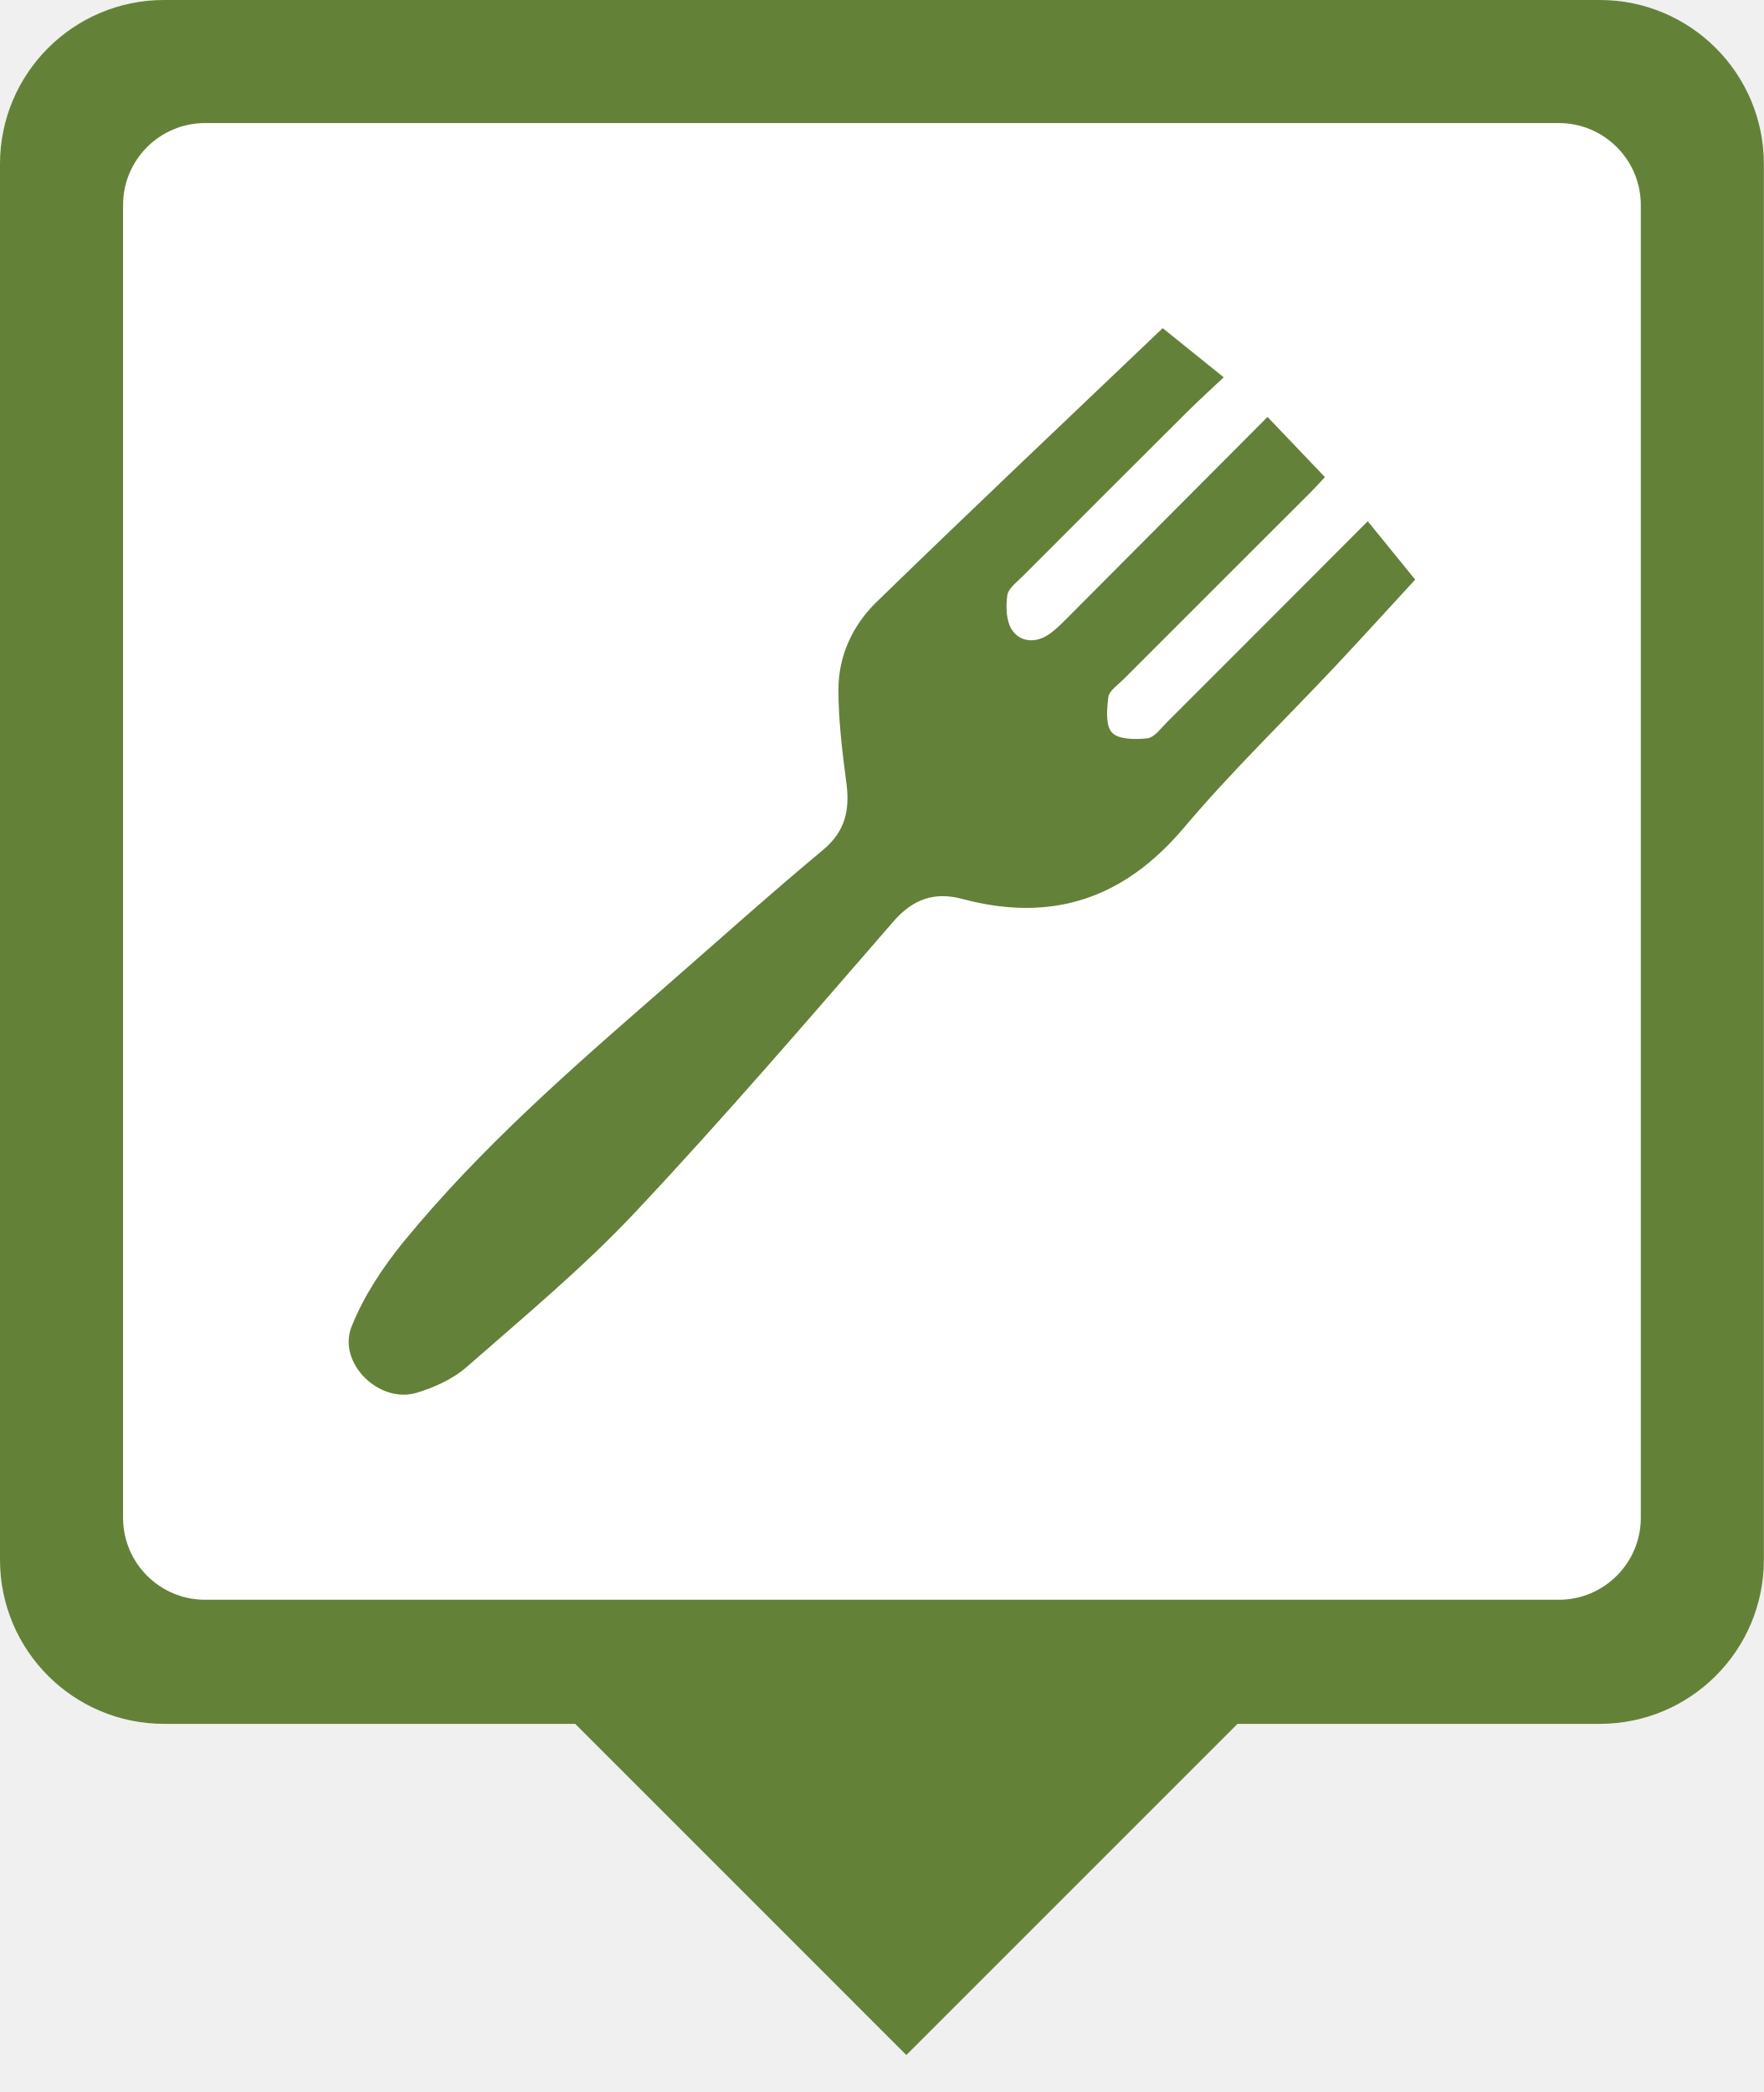
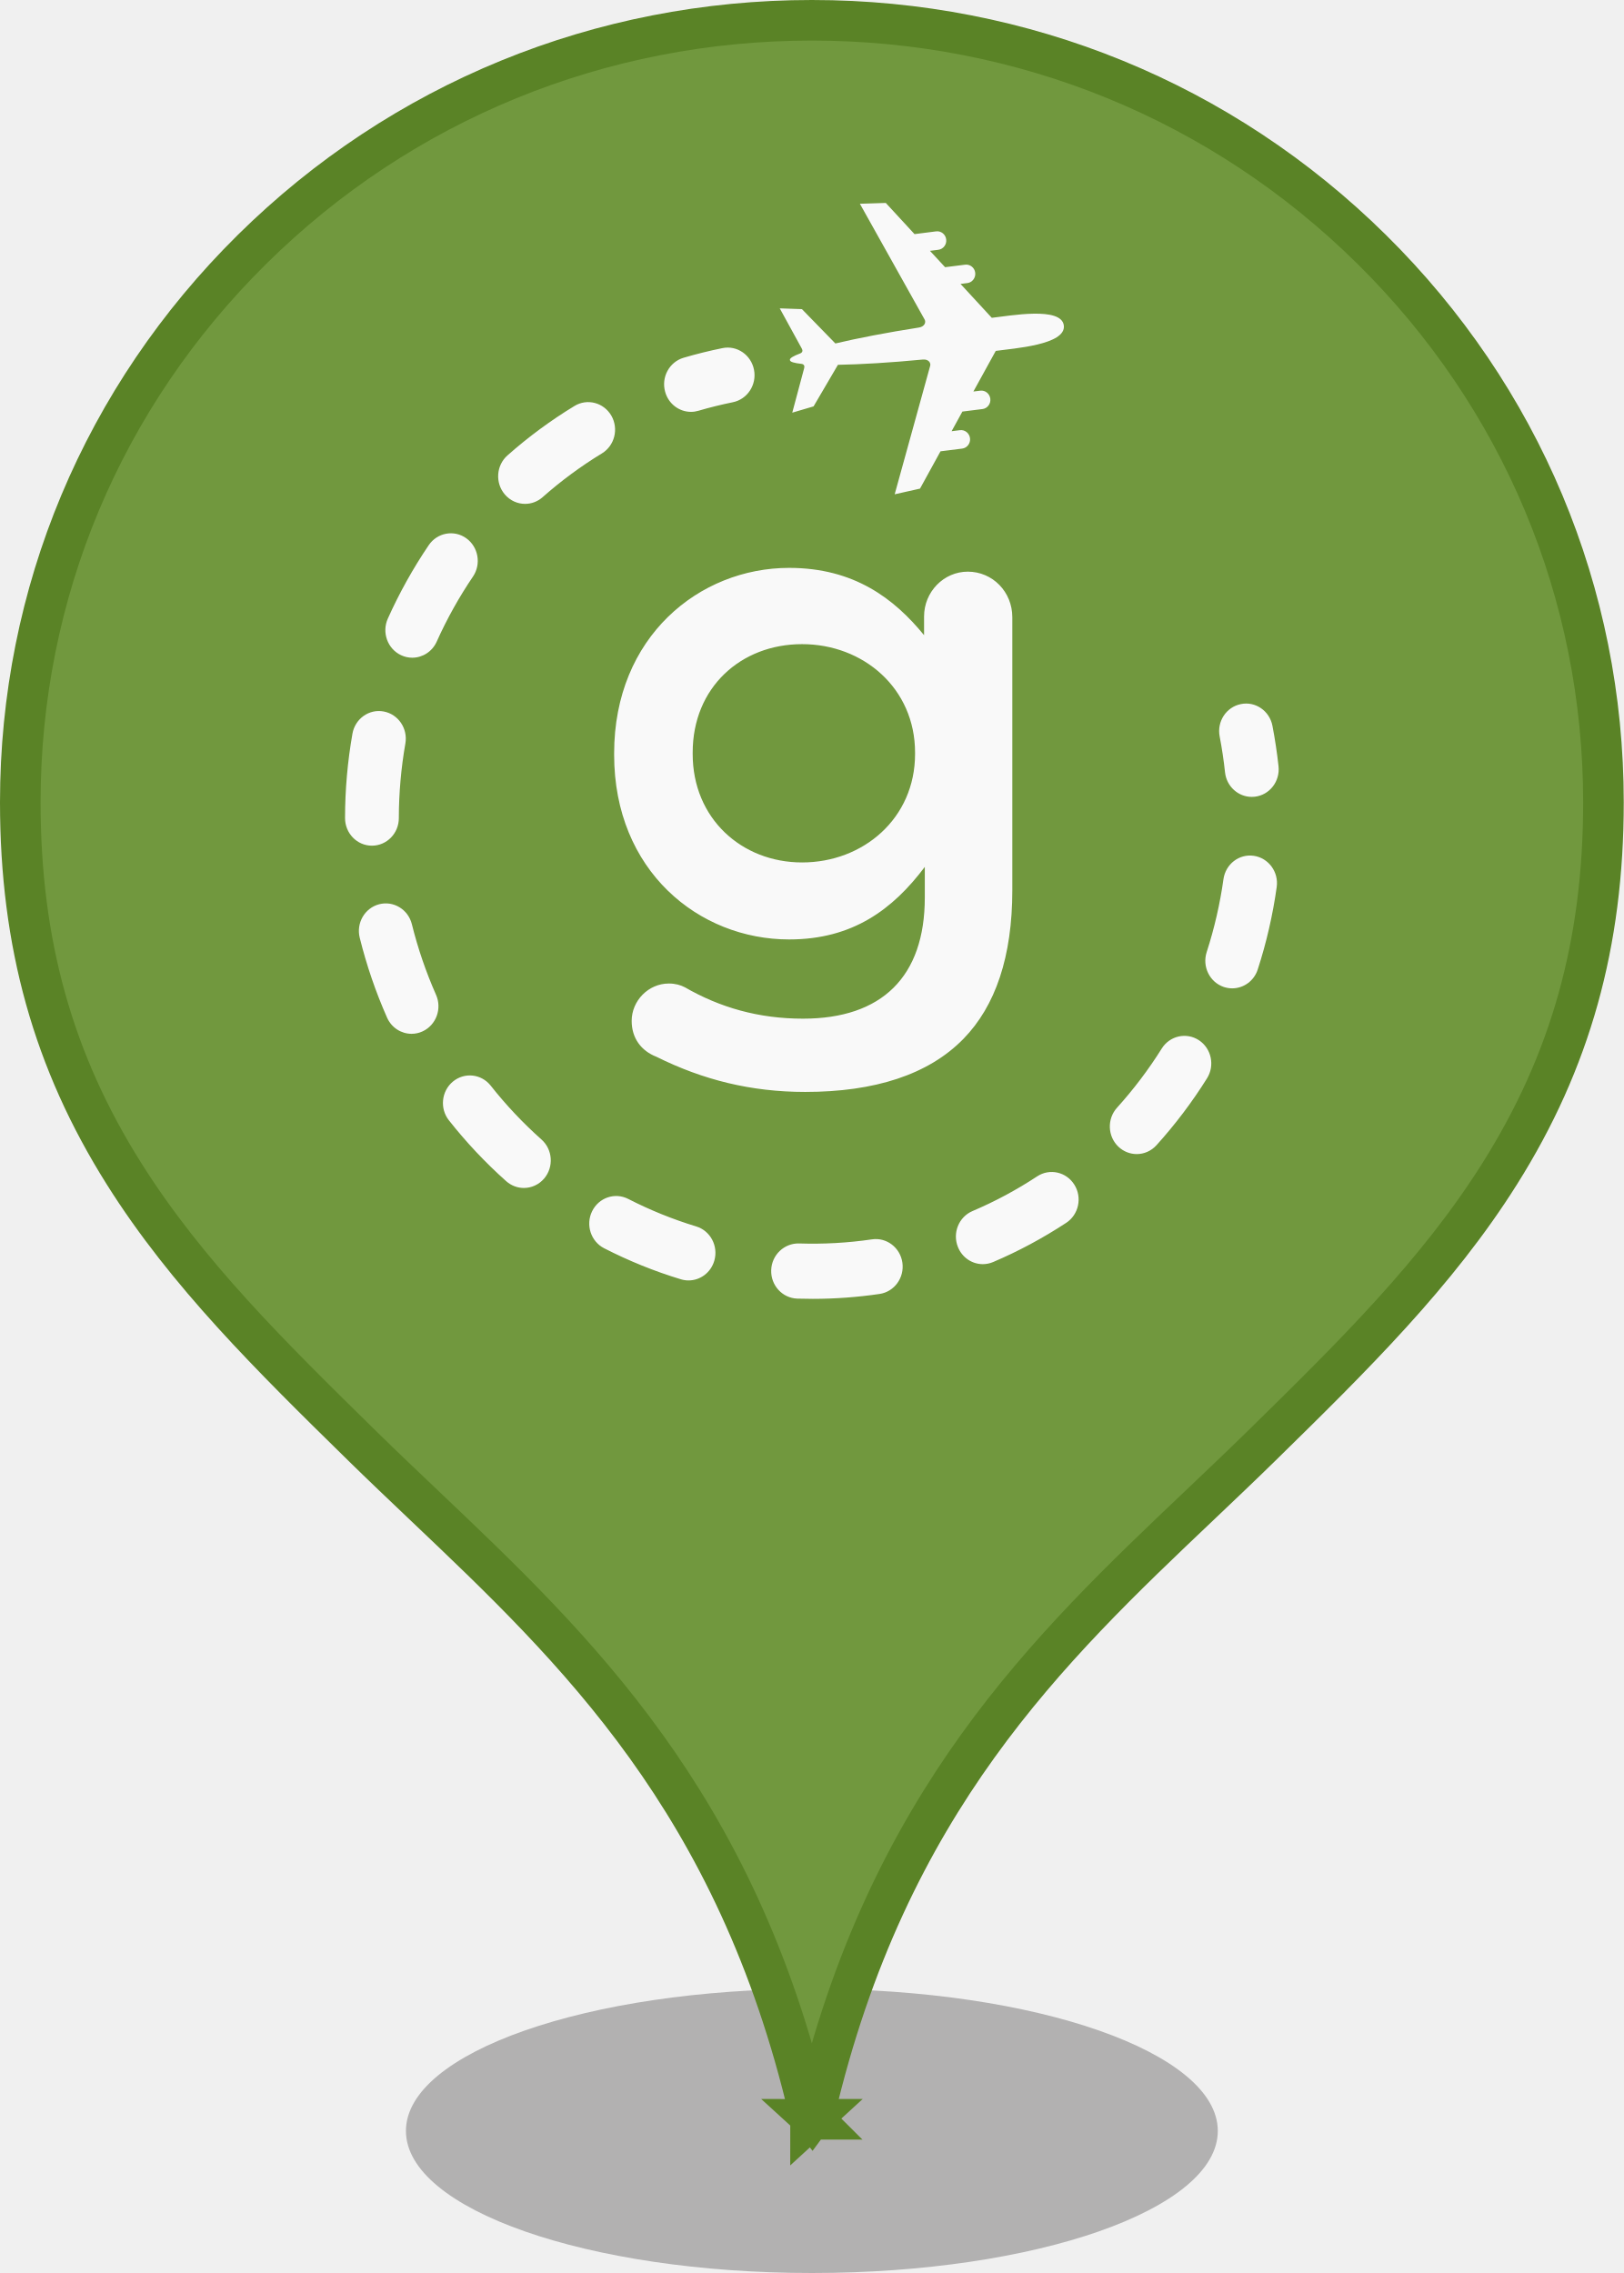
- <svg xmlns="http://www.w3.org/2000/svg" width="43px" height="51px" viewBox="0 0 43 51" version="1.1">
-   <defs />
-   <g id="MapsOnline-&amp;-JS-SDK-Icon-set-2017" stroke="none" stroke-width="1" fill="none" fill-rule="evenodd">
-     <g id="iOS-SDK-Asset-Bundle-(PNG)" transform="translate(-195, -1925)">
-       <g id="map-icon-[name]-[name]" transform="translate(42, 1633)">
-         <g id="map-icon-pin-grab" transform="translate(153, 292)">
-           <path d="M30.169,42.025 L22.095,50.099 L14.022,42.025 L4,42.025 C1.791,42.025 2.705415e-16,40.234 0,38.025 L0,4 C-2.705415e-16,1.791 1.791,4.05812251e-16 4,0 L39,0 C41.209,-4.05812251e-16 43,1.791 43,4 L43,38.025 C43,40.234 41.209,42.025 39,42.025 L30.169,42.025 Z" id="pin" fill="#638238" />
-           <rect id="white-container" fill="#FFFFFF" x="3" y="3" width="37" height="36" rx="2" />
-           <path d="M32.574,16.218 C31.334,17.539 30.025,18.8 28.858,20.183 C27.392,21.918 25.636,22.496 23.46,21.915 C22.793,21.736 22.263,21.908 21.782,22.462 C19.709,24.85 17.649,27.25 15.485,29.553 C14.215,30.905 12.774,32.099 11.376,33.326 C11.042,33.618 10.593,33.822 10.161,33.953 C9.243,34.232 8.215,33.223 8.573,32.335 C8.871,31.591 9.337,30.886 9.847,30.263 C11.717,27.98 13.936,26.046 16.154,24.113 C17.455,22.979 18.738,21.824 20.064,20.72 C20.614,20.262 20.719,19.74 20.633,19.084 C20.534,18.326 20.438,17.56 20.44,16.799 C20.441,15.985 20.789,15.241 21.361,14.684 C23.662,12.444 25.997,10.241 28.344,8 C28.864,8.419 29.312,8.779 29.832,9.198 C29.52,9.492 29.234,9.752 28.96,10.023 C27.616,11.363 26.273,12.702 24.933,14.047 C24.789,14.191 24.58,14.344 24.556,14.515 C24.517,14.788 24.528,15.13 24.666,15.349 C24.854,15.644 25.216,15.686 25.535,15.487 C25.706,15.379 25.855,15.231 25.998,15.086 C27.615,13.465 29.229,11.843 30.9,10.164 C31.393,10.68 31.826,11.135 32.299,11.631 C32.195,11.742 32.075,11.877 31.947,12.005 C30.424,13.527 28.899,15.048 27.377,16.572 C27.244,16.704 27.041,16.839 27.02,16.993 C26.982,17.285 26.948,17.69 27.11,17.861 C27.273,18.033 27.682,18.03 27.971,17.999 C28.139,17.98 28.293,17.763 28.437,17.619 C30.057,16.001 31.674,14.38 33.343,12.707 C33.735,13.19 34.107,13.645 34.5,14.13 C33.847,14.839 33.216,15.534 32.574,16.218" id="grab-icon" fill="#638138" />
-         </g>
-       </g>
-     </g>
+ <svg xmlns="http://www.w3.org/2000/svg" width="40" height="56" viewBox="0 0 40 56" fill="none">
+   <path fill-rule="evenodd" clip-rule="evenodd" d="M30 52.5C30 54.433 25.523 56 20 56C14.477 56 10 54.433 10 52.5C10 50.567 14.477 49 20 49C25.523 49 30 50.567 30 52.5Z" fill="#231F20" fill-opacity="0.3" />
+   <path d="M3.052 28.912L3.052 28.912C1.311 26.145 0.5 23.245 0.5 19.765C0.5 14.619 2.526 9.783 6.209 6.144C9.892 2.504 14.788 0.5 20 0.5C25.212 0.5 30.108 2.504 33.791 6.144C37.474 9.783 39.5 14.619 39.5 19.765C39.5 23.245 38.689 26.145 36.948 28.912L36.948 28.912C35.402 31.373 33.326 33.416 31.073 35.626C30.578 36.111 30.072 36.591 29.562 37.076C25.834 40.615 21.865 44.382 20.07 52.036C20.056 52.09 20.029 52.141 20.002 52.177C19.989 52.161 19.976 52.141 19.963 52.117C19.948 52.089 19.936 52.06 19.929 52.034C18.137 44.389 14.179 40.63 10.457 37.095C9.941 36.604 9.428 36.118 8.927 35.626L8.927 35.626C6.674 33.416 4.598 31.373 3.052 28.912ZM19.967 52.213C19.967 52.213 19.967 52.212 19.968 52.212C19.967 52.213 19.967 52.213 19.967 52.213ZM20.037 52.213C20.038 52.213 20.039 52.214 20.039 52.214C20.039 52.214 20.038 52.214 20.037 52.213ZM3.917 19.765C3.917 28.54 11.141 35.664 20 35.664C28.865 35.664 36.083 28.534 36.083 19.765C36.083 10.99 28.865 3.865 20 3.865C11.141 3.865 3.917 10.99 3.917 19.765Z" fill="#71983E" stroke="#5A8326" />
+   <path d="M20 1.333C9.712 1.333 1.333 9.406 1.333 19.333C1.333 29.261 9.705 37.333 20 37.333C30.295 37.333 38.667 29.254 38.667 19.333C38.667 9.406 30.295 1.333 20 1.333Z" fill="#71983E" />
+   <g>
+     <path fill-rule="evenodd" clip-rule="evenodd" d="M30.178 19.029C30.147 18.735 30.102 18.438 30.046 18.145C29.974 17.777 30.208 17.419 30.567 17.347C30.925 17.272 31.275 17.513 31.346 17.881C31.409 18.212 31.46 18.547 31.496 18.879C31.536 19.252 31.274 19.588 30.91 19.629C30.886 19.632 30.861 19.633 30.836 19.633C30.503 19.633 30.216 19.376 30.178 19.029ZM9.878 16.141C9.546 15.984 9.401 15.581 9.554 15.24C9.837 14.609 10.176 14.001 10.562 13.431C10.771 13.123 11.184 13.046 11.485 13.26C11.785 13.474 11.86 13.897 11.651 14.206C11.309 14.71 11.008 15.25 10.758 15.808C10.646 16.057 10.406 16.204 10.155 16.204C10.062 16.204 9.968 16.184 9.878 16.141ZM9.163 20.835H9.162C8.796 20.835 8.5 20.53 8.5 20.155C8.5 19.46 8.562 18.761 8.682 18.077C8.747 17.708 9.091 17.461 9.452 17.529C9.812 17.596 10.051 17.949 9.986 18.319C9.88 18.923 9.826 19.541 9.825 20.156C9.825 20.531 9.528 20.835 9.163 20.835ZM10.146 22.769C10.294 23.366 10.495 23.952 10.742 24.51C10.893 24.851 10.745 25.254 10.412 25.409C10.323 25.451 10.23 25.47 10.139 25.47C9.887 25.47 9.646 25.322 9.535 25.071C9.256 24.441 9.029 23.779 8.862 23.104C8.771 22.741 8.985 22.371 9.34 22.278C9.694 22.186 10.055 22.405 10.146 22.769ZM12.935 12.414C12.749 12.414 12.564 12.334 12.433 12.178C12.194 11.894 12.224 11.465 12.501 11.22C13.014 10.766 13.569 10.356 14.152 10.002C14.466 9.81 14.873 9.918 15.06 10.24C15.246 10.563 15.142 10.98 14.827 11.171C14.313 11.484 13.822 11.846 13.368 12.248C13.243 12.359 13.088 12.414 12.935 12.414ZM21.48 30.534C21.841 30.48 22.178 30.738 22.23 31.109C22.282 31.481 22.031 31.825 21.669 31.879C21.124 31.959 20.569 32 20.022 32C19.894 32 19.766 31.998 19.639 31.994C19.273 31.981 18.986 31.668 18.998 31.293C19.01 30.917 19.319 30.627 19.682 30.635C20.276 30.655 20.884 30.622 21.48 30.534ZM29.535 25.628C29.843 25.831 29.932 26.252 29.734 26.567C29.368 27.152 28.949 27.706 28.489 28.215C28.358 28.359 28.181 28.433 28.003 28.433C27.842 28.433 27.68 28.373 27.552 28.252C27.284 27.997 27.268 27.567 27.517 27.291C27.924 26.841 28.295 26.35 28.619 25.833C28.817 25.517 29.227 25.426 29.535 25.628ZM30.889 21.085C31.251 21.139 31.503 21.483 31.451 21.854C31.355 22.541 31.198 23.224 30.984 23.884C30.892 24.17 30.633 24.35 30.355 24.35C30.287 24.35 30.216 24.339 30.147 24.316C29.799 24.198 29.611 23.813 29.726 23.457C29.915 22.873 30.054 22.269 30.139 21.662C30.191 21.29 30.524 21.031 30.889 21.085ZM12.089 26.748C12.465 27.225 12.886 27.671 13.34 28.075C13.616 28.321 13.646 28.75 13.406 29.034C13.275 29.188 13.091 29.268 12.905 29.268C12.751 29.268 12.597 29.213 12.471 29.102C11.959 28.646 11.484 28.141 11.059 27.602C10.829 27.311 10.873 26.883 11.157 26.647C11.442 26.411 11.859 26.456 12.089 26.748ZM17.149 30.215C17.5 30.321 17.701 30.699 17.597 31.059C17.512 31.355 17.248 31.546 16.962 31.546C16.9 31.546 16.837 31.537 16.774 31.518C16.125 31.322 15.489 31.064 14.882 30.753C14.555 30.585 14.422 30.177 14.586 29.842C14.75 29.506 15.148 29.37 15.476 29.538C16.012 29.813 16.575 30.041 17.149 30.215ZM25.55 28.982C25.858 28.779 26.268 28.871 26.466 29.187C26.664 29.502 26.575 29.923 26.267 30.126C25.696 30.501 25.09 30.827 24.465 31.093C24.382 31.128 24.296 31.145 24.211 31.145C23.951 31.145 23.704 30.987 23.599 30.725C23.458 30.378 23.619 29.981 23.957 29.837C24.51 29.602 25.046 29.314 25.55 28.982ZM17.022 10.147C16.734 10.147 16.469 9.953 16.386 9.655C16.284 9.294 16.488 8.918 16.84 8.814C17.153 8.722 17.475 8.642 17.796 8.577C18.154 8.502 18.504 8.743 18.575 9.112C18.646 9.48 18.412 9.837 18.053 9.91C17.769 9.968 17.483 10.038 17.206 10.12C17.144 10.138 17.083 10.147 17.022 10.147ZM19.709 8.709C19.773 8.684 19.779 8.636 19.753 8.59L19.209 7.597L19.755 7.616L20.579 8.462C21.123 8.333 21.833 8.195 22.64 8.069C22.776 8.047 22.827 7.935 22.767 7.853L21.183 5.02L21.821 5L22.529 5.768L23.062 5.7C23.183 5.685 23.295 5.775 23.309 5.899C23.325 6.024 23.237 6.138 23.116 6.154L22.909 6.18L23.282 6.583L23.776 6.521C23.898 6.506 24.009 6.595 24.024 6.72C24.039 6.844 23.952 6.959 23.831 6.974L23.662 6.995L24.432 7.83C24.879 7.781 26.15 7.544 26.207 8.02C26.264 8.497 24.969 8.583 24.53 8.645L23.979 9.646L24.148 9.625C24.269 9.609 24.381 9.699 24.396 9.824C24.411 9.949 24.324 10.063 24.202 10.078L23.708 10.14L23.442 10.624L23.648 10.598C23.769 10.583 23.881 10.672 23.896 10.797C23.911 10.922 23.824 11.037 23.702 11.052L23.169 11.119L22.664 12.038L22.04 12.178L22.908 9.036C22.948 8.941 22.871 8.845 22.734 8.858C21.922 8.936 21.2 8.978 20.642 8.988L20.042 10.012L19.517 10.167L19.811 9.068C19.825 9.017 19.807 8.971 19.74 8.964C19.563 8.945 19.465 8.915 19.461 8.875L19.46 8.874C19.46 8.873 19.46 8.871 19.46 8.87C19.46 8.868 19.459 8.866 19.459 8.865V8.865C19.455 8.825 19.543 8.771 19.709 8.709ZM19.782 25.097C21.722 25.097 22.782 24.066 22.782 22.114V21.358C21.991 22.408 21.003 23.145 19.44 23.145C17.213 23.145 15.129 21.451 15.129 18.596V18.559C15.129 15.686 17.231 13.991 19.44 13.991C21.039 13.991 22.027 14.747 22.764 15.649V15.188C22.764 14.581 23.248 14.084 23.841 14.084C24.452 14.084 24.938 14.581 24.938 15.207V21.929C24.938 23.568 24.524 24.784 23.734 25.594C22.871 26.478 21.542 26.902 19.835 26.902C18.506 26.902 17.321 26.607 16.171 26.036C15.794 25.889 15.561 25.576 15.561 25.152C15.561 24.655 15.974 24.231 16.476 24.231C16.638 24.231 16.764 24.268 16.872 24.324C17.734 24.821 18.685 25.097 19.782 25.097ZM22.542 18.577V18.541C22.542 16.956 21.267 15.87 19.759 15.87C18.249 15.87 17.064 16.939 17.064 18.541V18.577C17.064 20.161 18.267 21.248 19.759 21.248C21.267 21.248 22.542 20.161 22.542 18.577Z" fill="#F9F9F9" />
  </g>
</svg>
